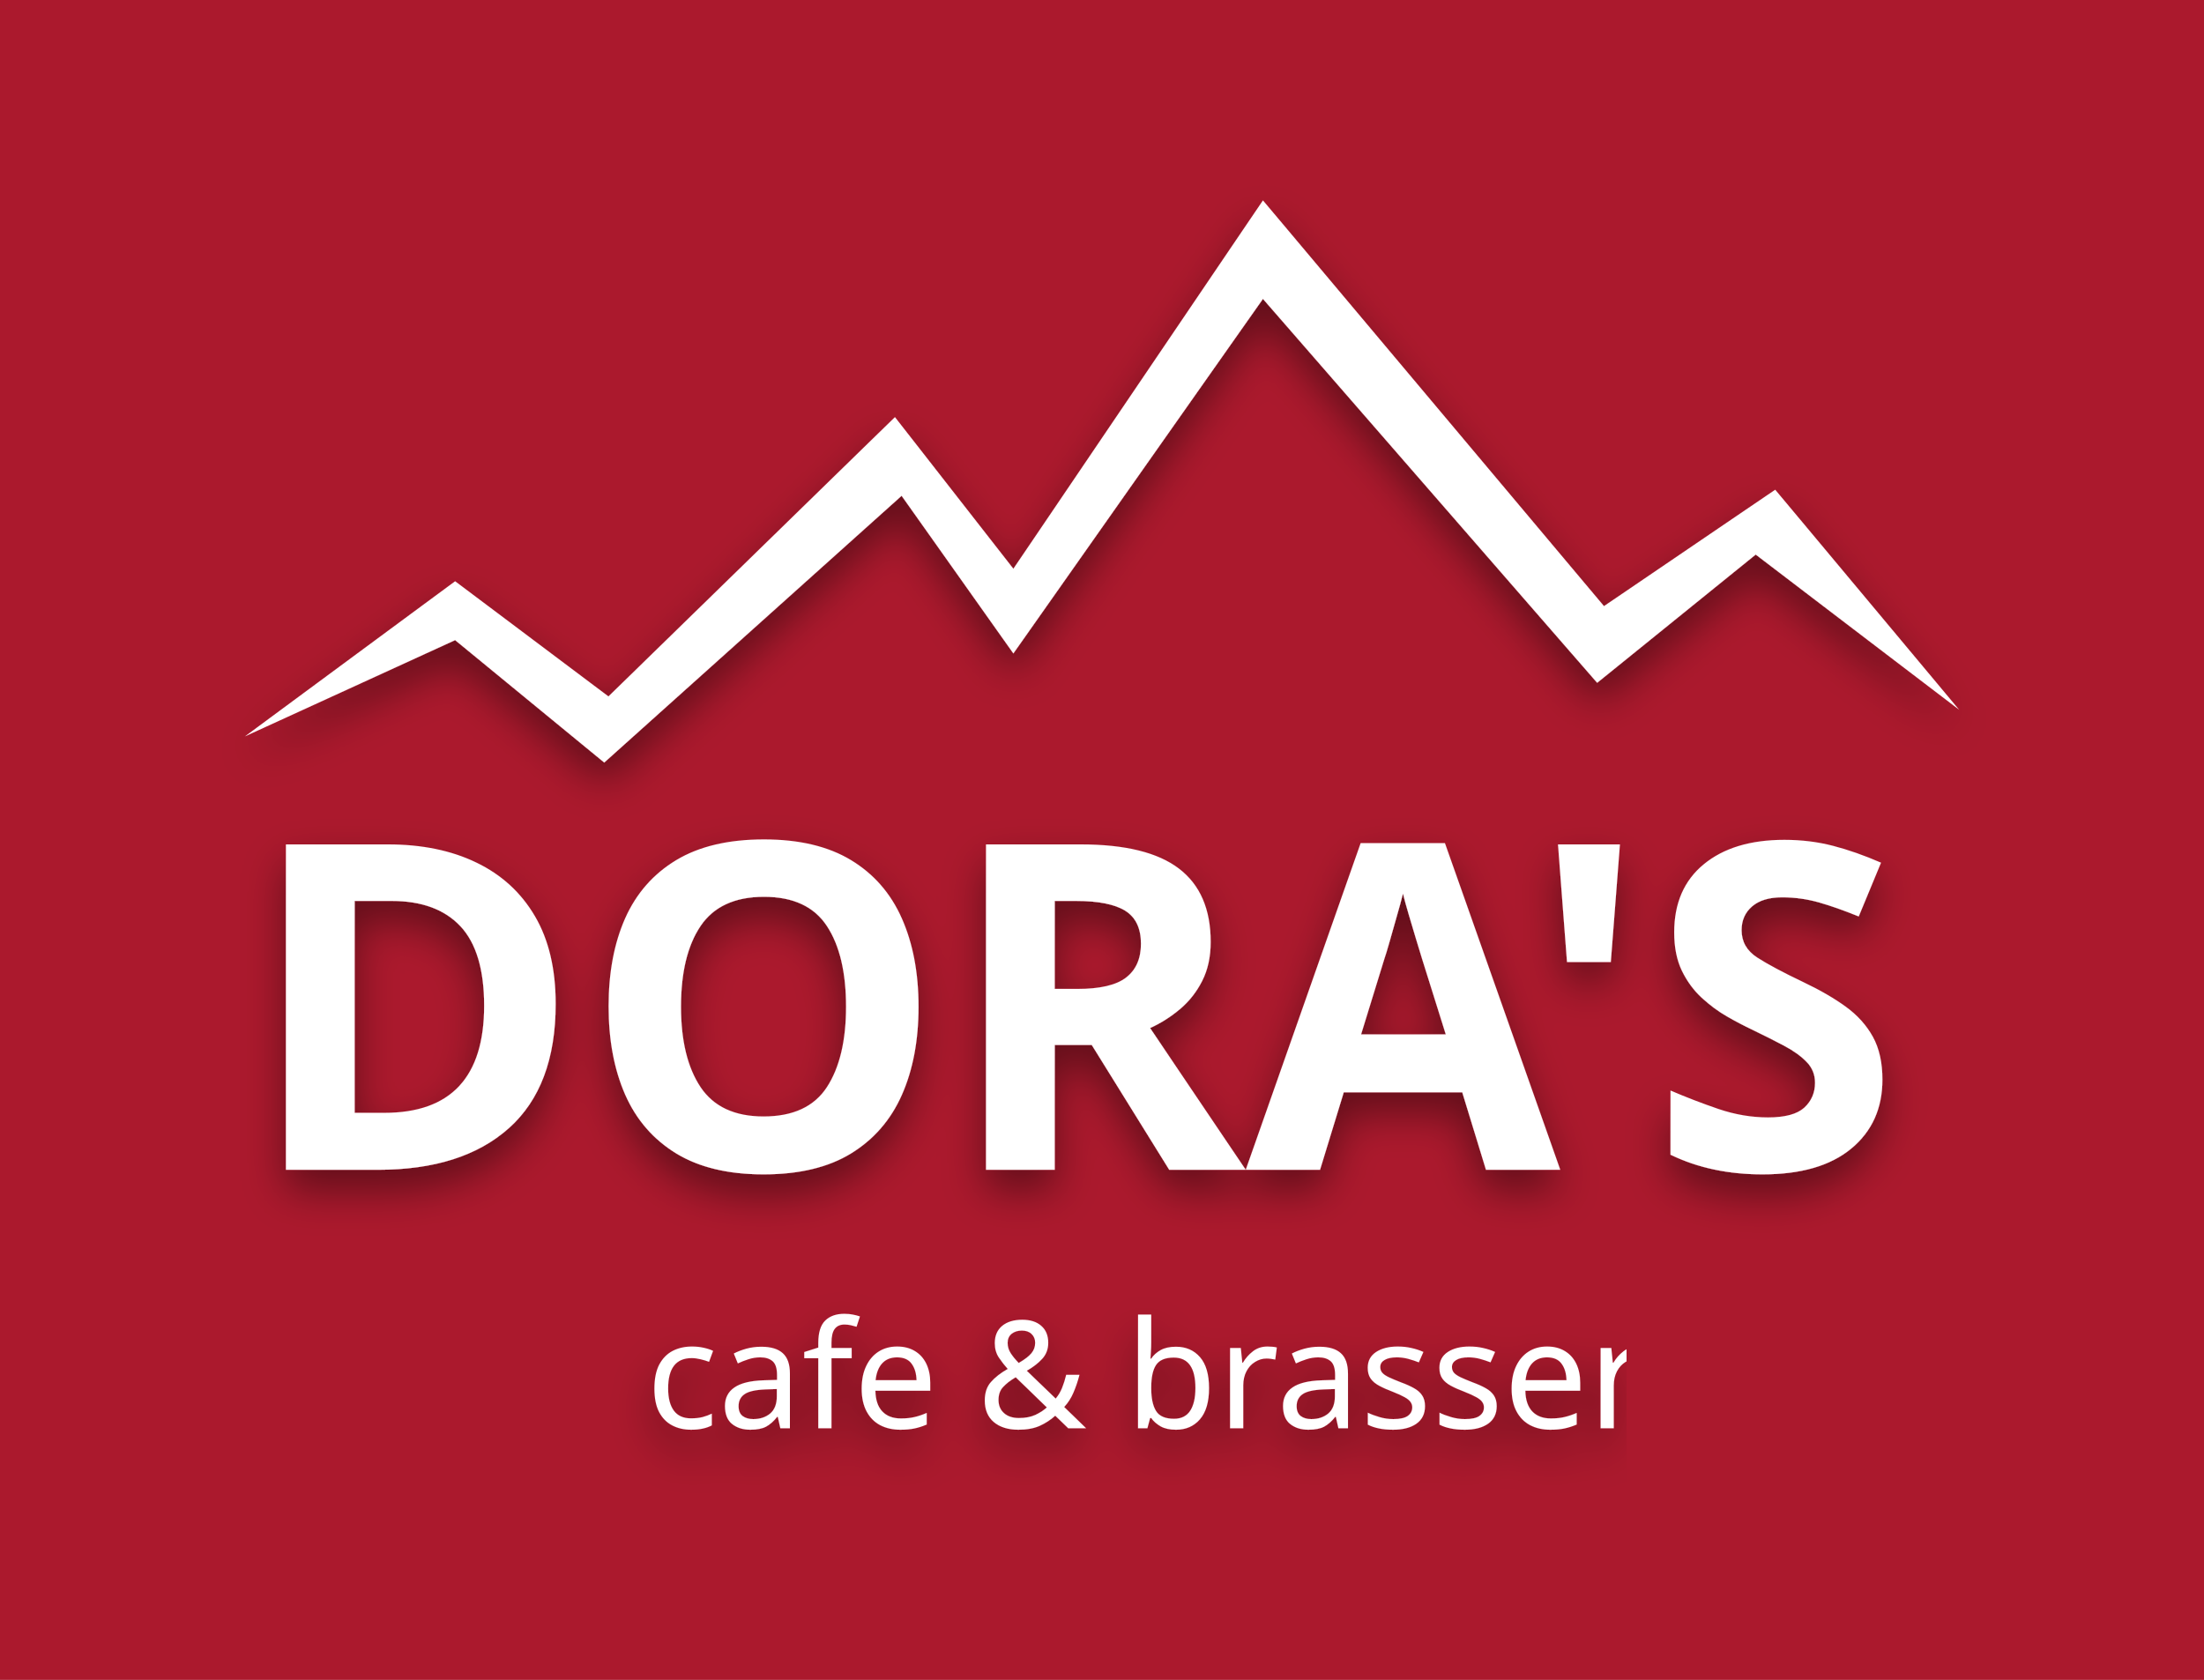
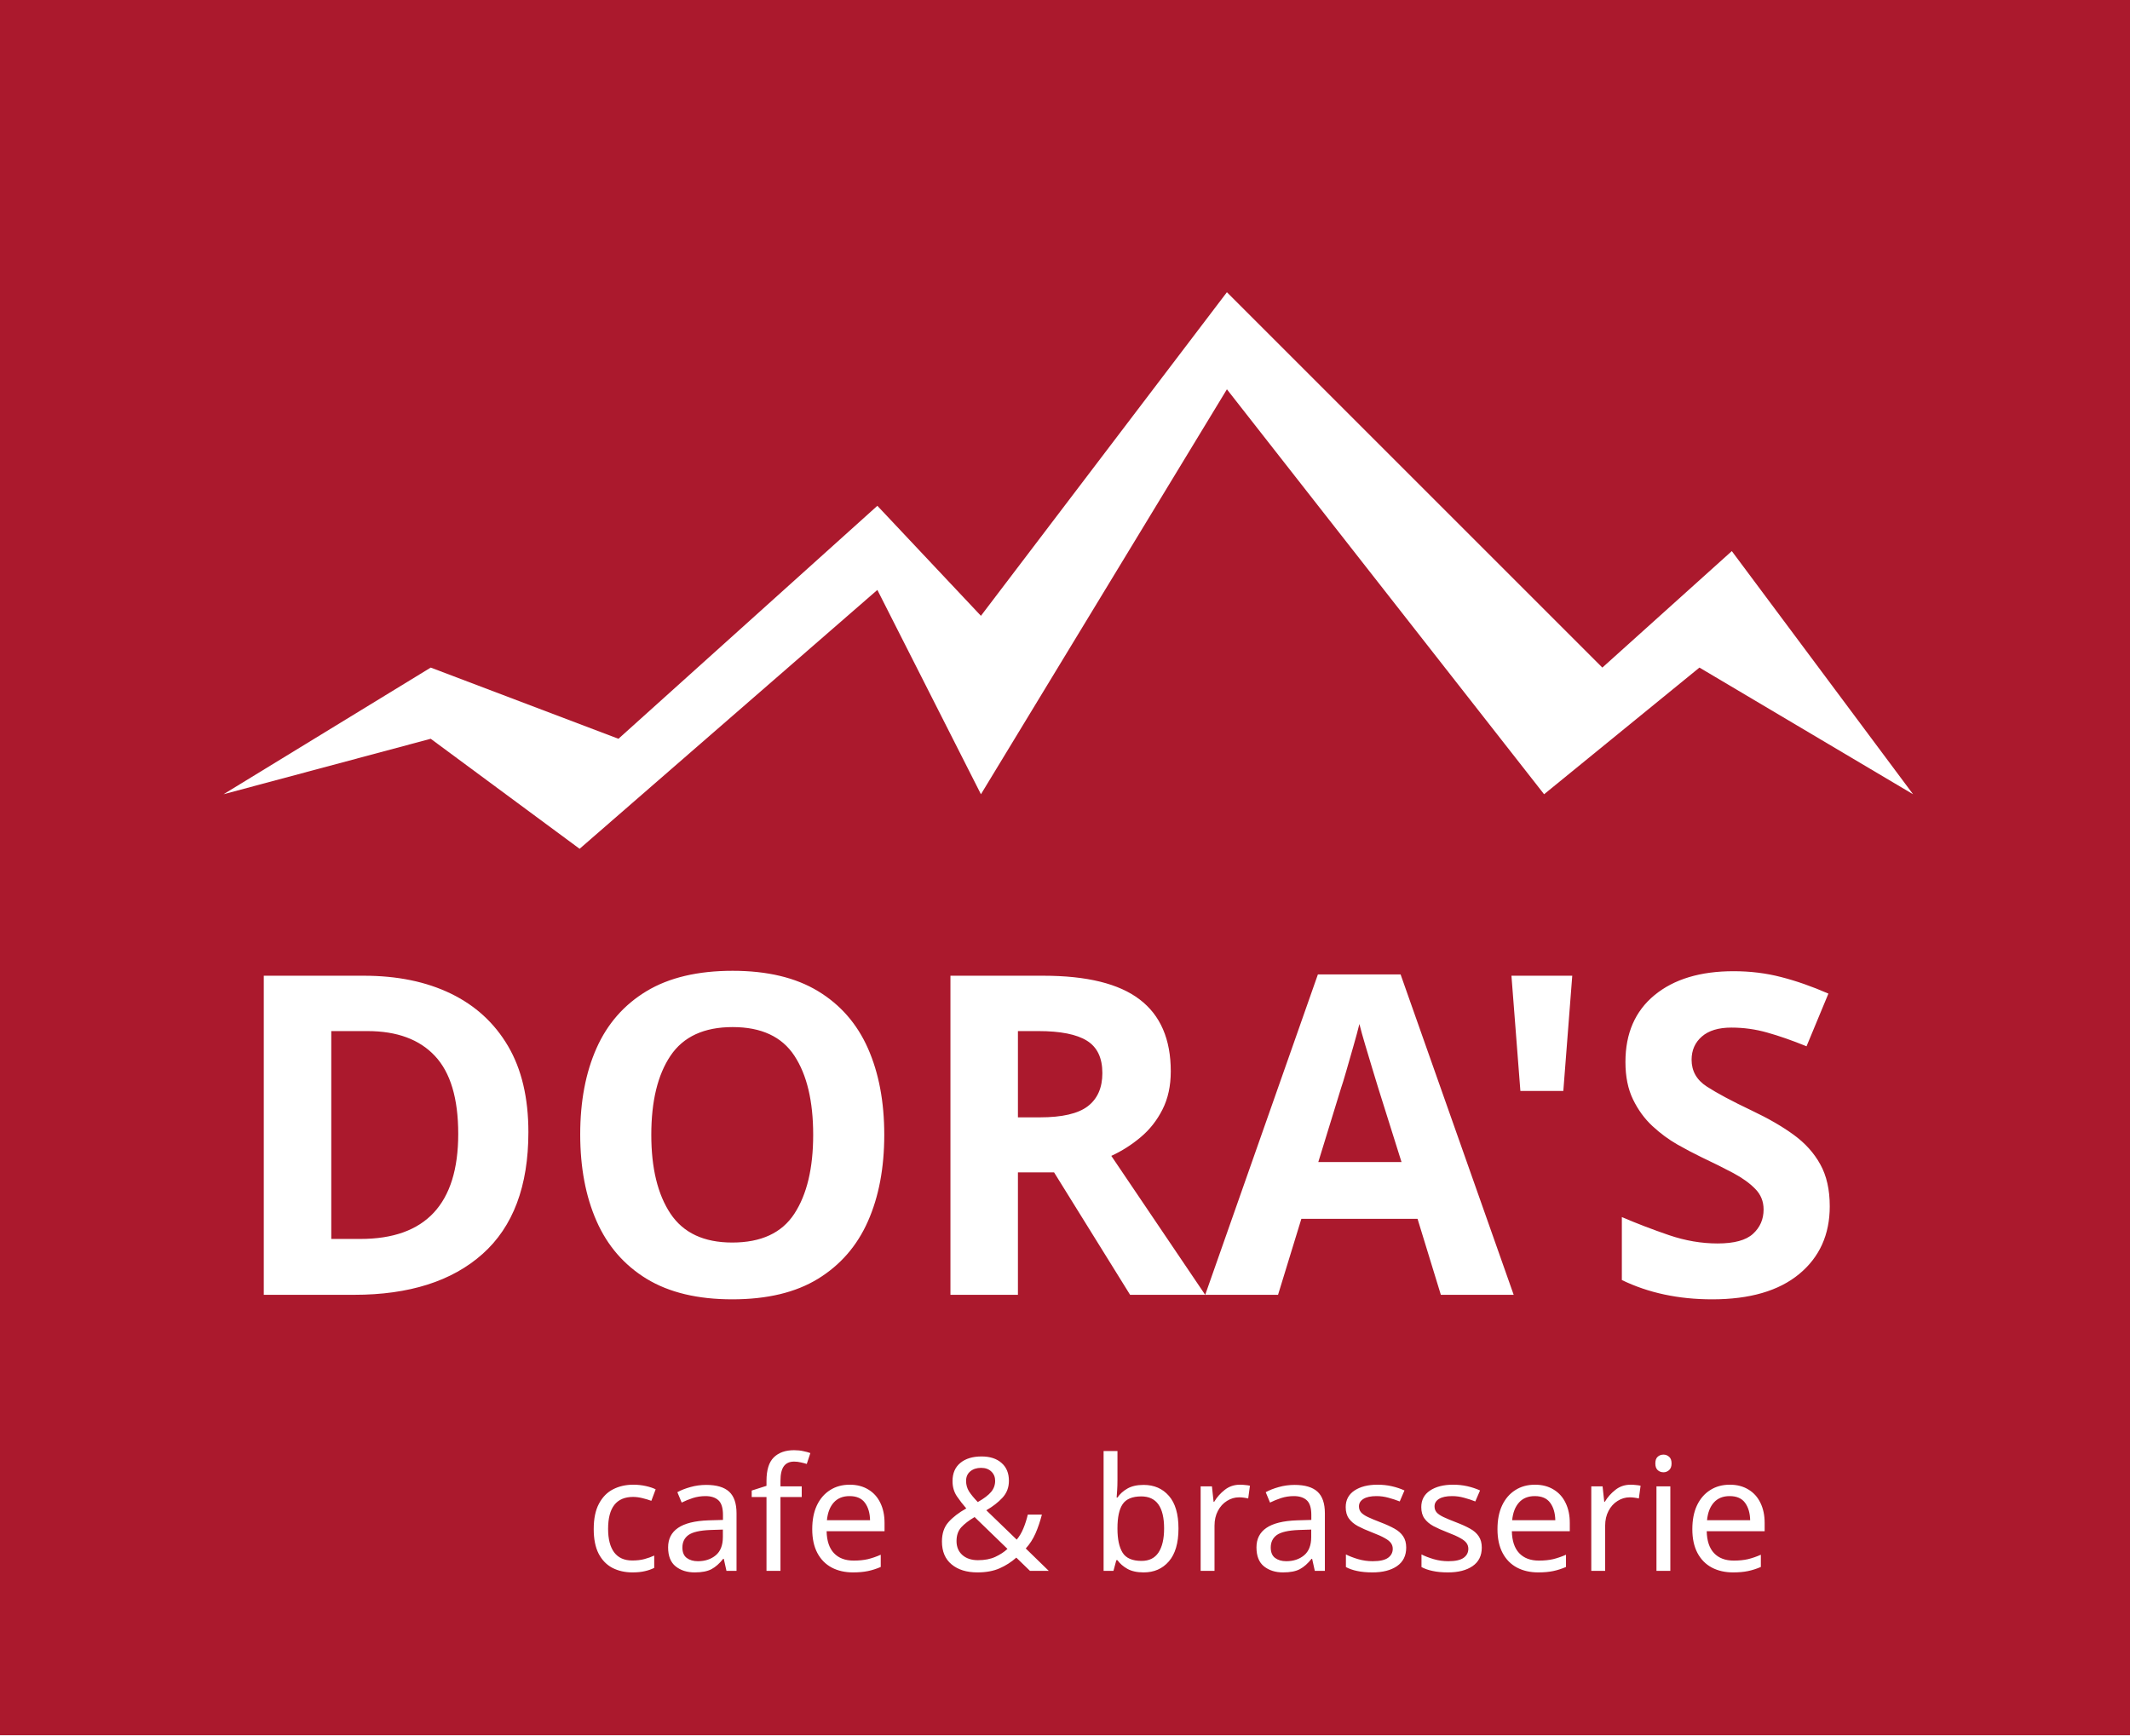
- <svg xmlns="http://www.w3.org/2000/svg" width="324" height="247" viewBox="0 0 324 247">
-   <defs>
-     <filter id="DORA_S" x="27" y="99" width="271" height="105" filterUnits="userSpaceOnUse">
-       <feOffset dy="3" input="SourceAlpha" />
-       <feGaussianBlur stdDeviation="3" result="blur" />
-       <feFlood flood-opacity="0.431" />
-       <feComposite operator="in" in2="blur" />
-       <feComposite in="SourceGraphic" />
-     </filter>
-     <filter id="cafe_brasserie" x="86" y="182" width="153" height="47" filterUnits="userSpaceOnUse">
-       <feOffset dy="3" input="SourceAlpha" />
-       <feGaussianBlur stdDeviation="3" result="blur-2" />
-       <feFlood flood-opacity="0.431" />
-       <feComposite operator="in" in2="blur-2" />
-       <feComposite in="SourceGraphic" />
-     </filter>
-     <filter id="Path_1" x="27" y="23.462" width="270" height="100.657" filterUnits="userSpaceOnUse">
-       <feOffset dy="3" input="SourceAlpha" />
-       <feGaussianBlur stdDeviation="3" result="blur-3" />
-       <feFlood flood-opacity="0.431" />
-       <feComposite operator="in" in2="blur-3" />
-       <feComposite in="SourceGraphic" />
-     </filter>
-   </defs>
+ <svg xmlns="http://www.w3.org/2000/svg" width="324" height="264" viewBox="0 0 324 264">
  <g id="logo" transform="translate(-135)">
-     <rect id="Rectangle_2" data-name="Rectangle 2" width="324" height="247" transform="translate(135)" fill="#ab192d" />
-     <g transform="matrix(1, 0, 0, 1, 135, 0)" filter="url(#DORA_S)">
-       <text id="DORA_S-2" data-name="DORA'S" transform="translate(36 172)" fill="#fff" font-size="67" font-family="EBGaramond-Bold, EB Garamond" font-weight="700">
-         <tspan x="0" y="0">DORA'S</tspan>
-       </text>
-     </g>
-     <g transform="matrix(1, 0, 0, 1, 135, 0)" filter="url(#cafe_brasserie)">
-       <text id="cafe_brasserie-2" data-name="cafe &amp; brasserie" transform="translate(95 210)" fill="#fff" font-size="22" font-family="EBGaramond-Medium, EB Garamond" font-weight="500">
-         <tspan x="0" y="0">cafe &amp; brasserie</tspan>
-       </text>
-     </g>
-     <g transform="matrix(1, 0, 0, 1, 135, 0)" filter="url(#Path_1)">
-       <path id="Path_1-2" data-name="Path 1" d="M169,132.9l30.906-22.818,22.54,16.935,42.116-41.071,17.409,22.3L318.66,54.083l50.134,59.657,25.173-17.116L421,128.977l-29.9-22.818-23.307,18.857L318.66,68.566,281.971,120.7,265.543,97.515,221.827,136.74l-21.921-18Z" transform="translate(-133 -24.62)" fill="#fff" />
-     </g>
+     <rect id="Rectangle_2" data-name="Rectangle 2" width="324" height="264" transform="translate(135)" fill="#ab192d" />
+     <text id="DORA_S" data-name="DORA'S" transform="translate(169 197)" fill="#fff" font-size="68" font-family="EBGaramond-Bold, EB Garamond" font-weight="700">
+       <tspan x="0" y="0">DORA'S</tspan>
+     </text>
+     <text id="cafe_brasserie" data-name="cafe &amp; brasserie" transform="translate(224 239)" fill="#fff" font-size="24" font-family="EBGaramond-Medium, EB Garamond" font-weight="500">
+       <tspan x="0" y="0">cafe &amp; brasserie</tspan>
+     </text>
+     <path id="Path_1" data-name="Path 1" d="M169,130.463l31.519-19.271,28.554,10.831,39.385-35.447,15.754,16.739,37.416-49.232,57.109,57.109L398.43,93.469,426,130.463l-32.493-19.271-23.631,19.271-48.247-61.61-37.416,61.61L268.459,99.377l-45.293,39.385-22.647-16.739Z" transform="translate(0 -9.622)" fill="#fff" />
  </g>
</svg>
